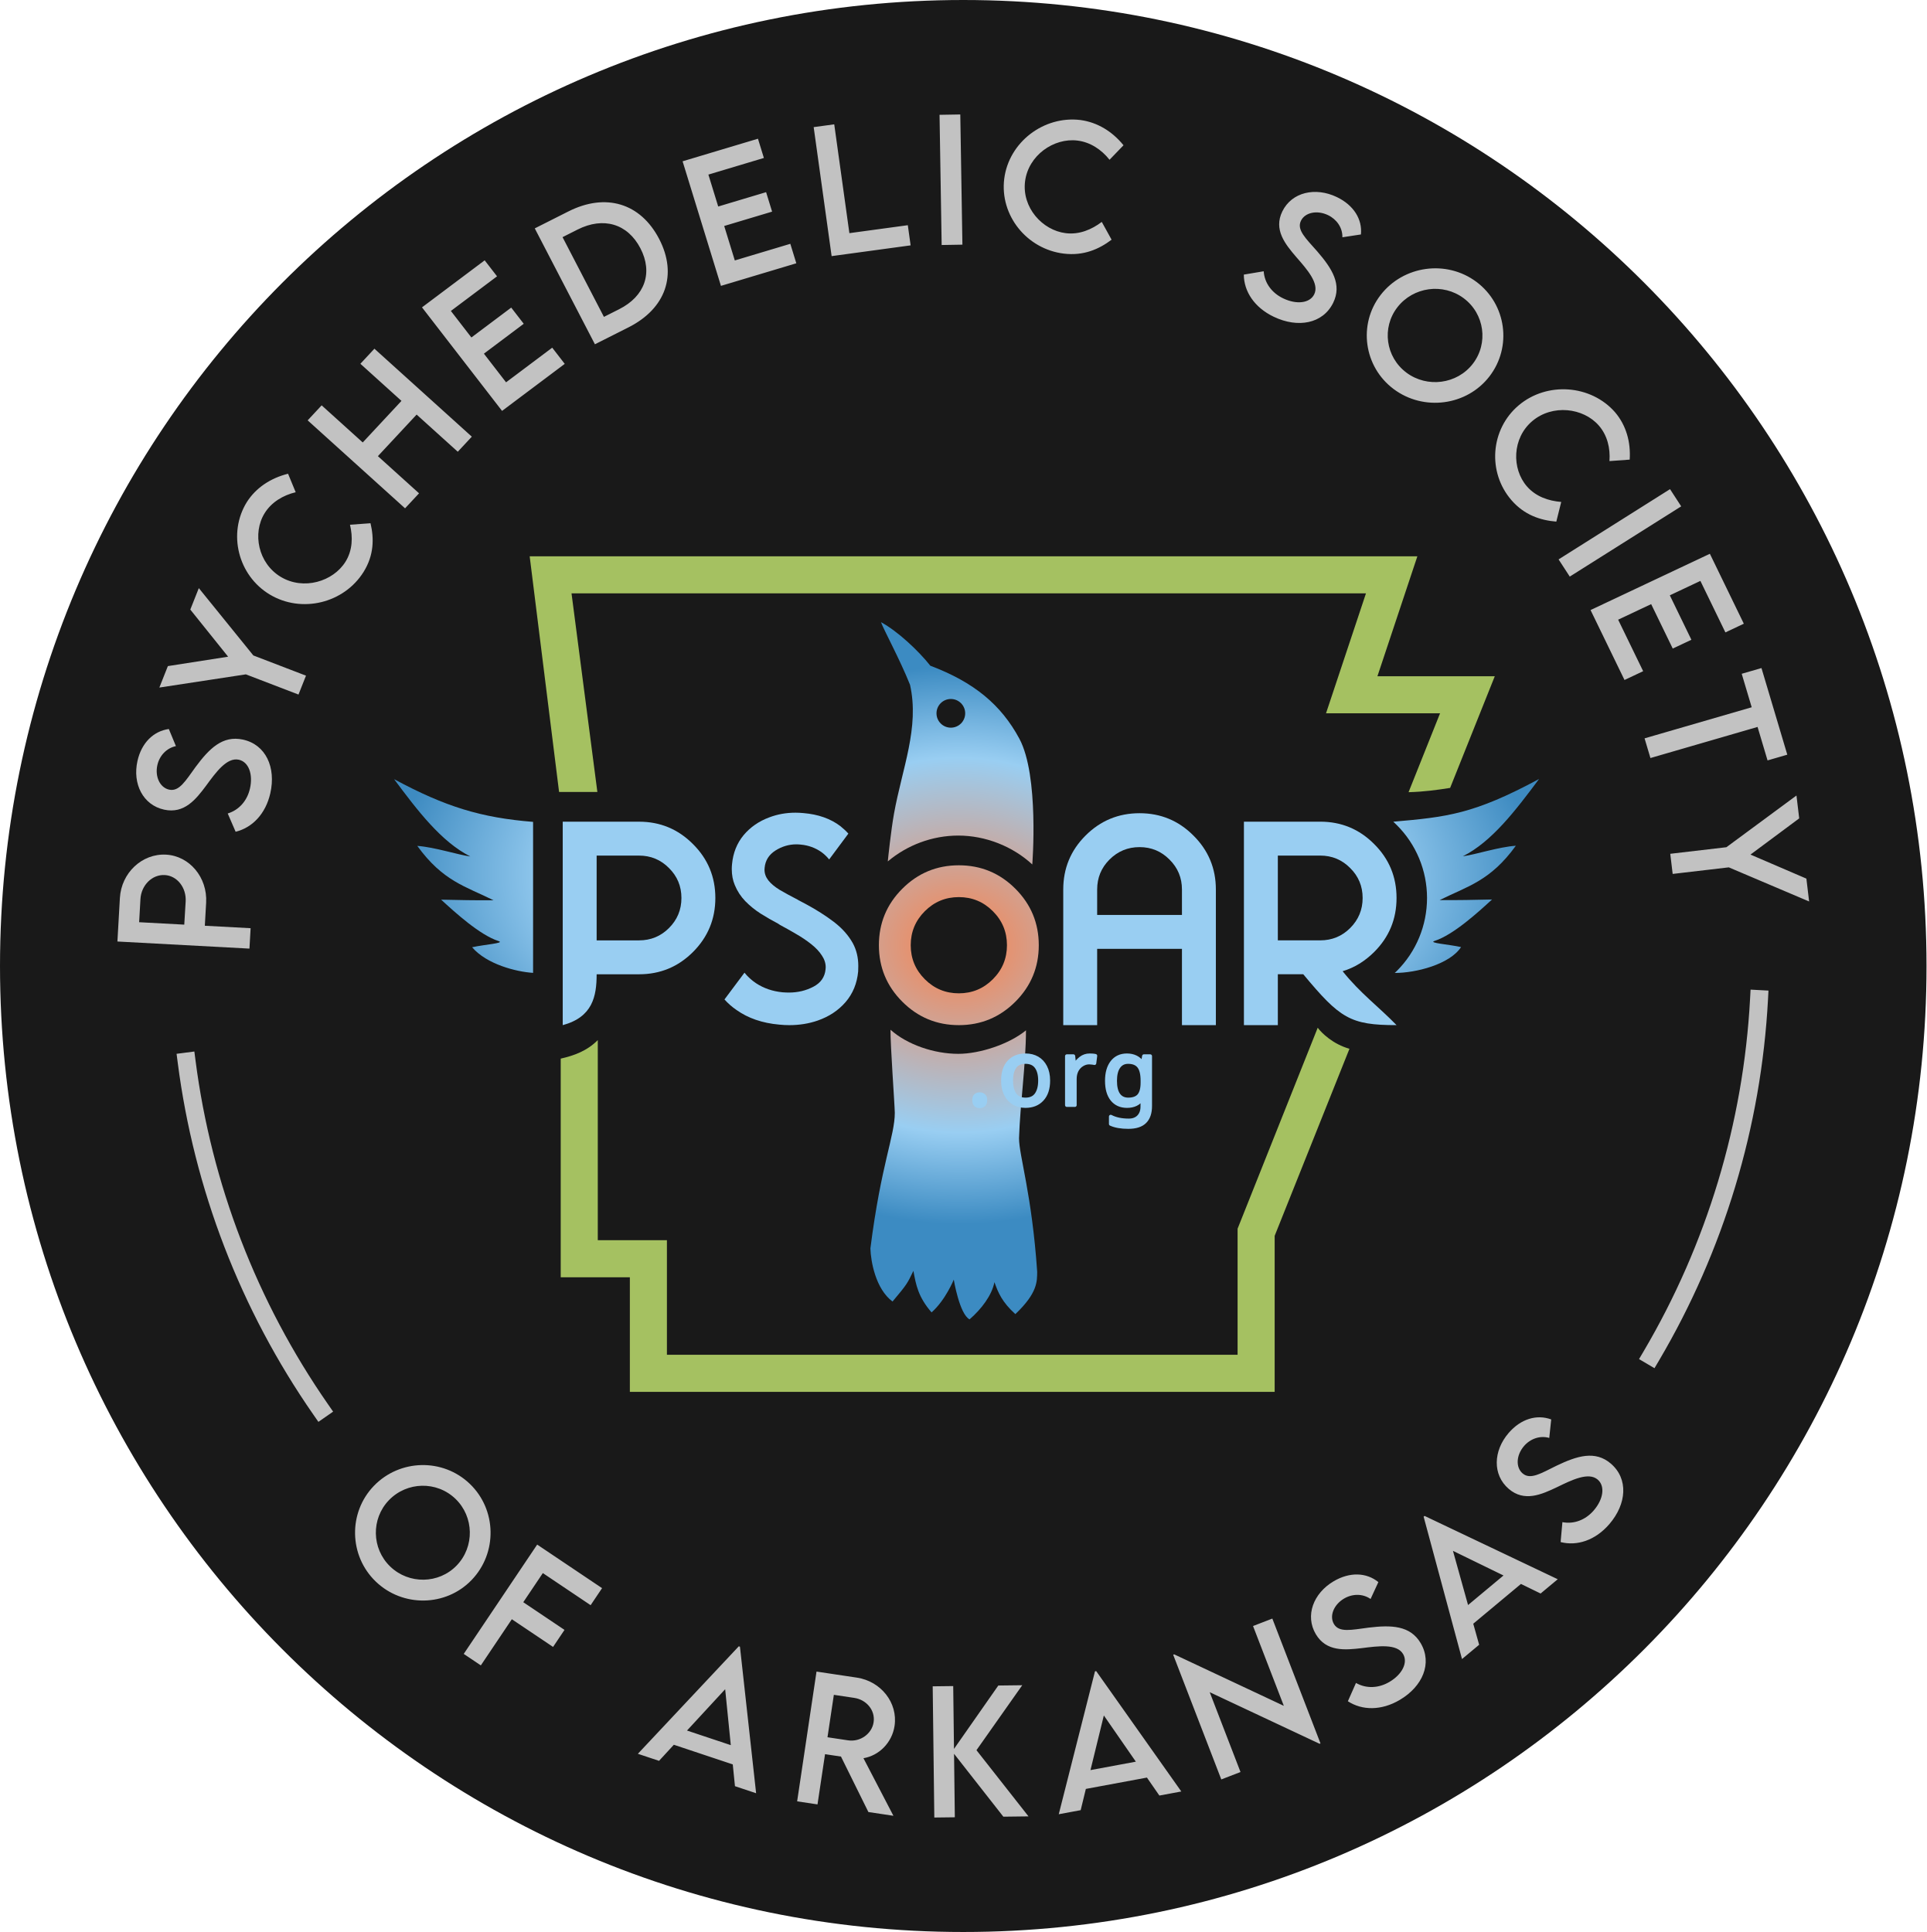
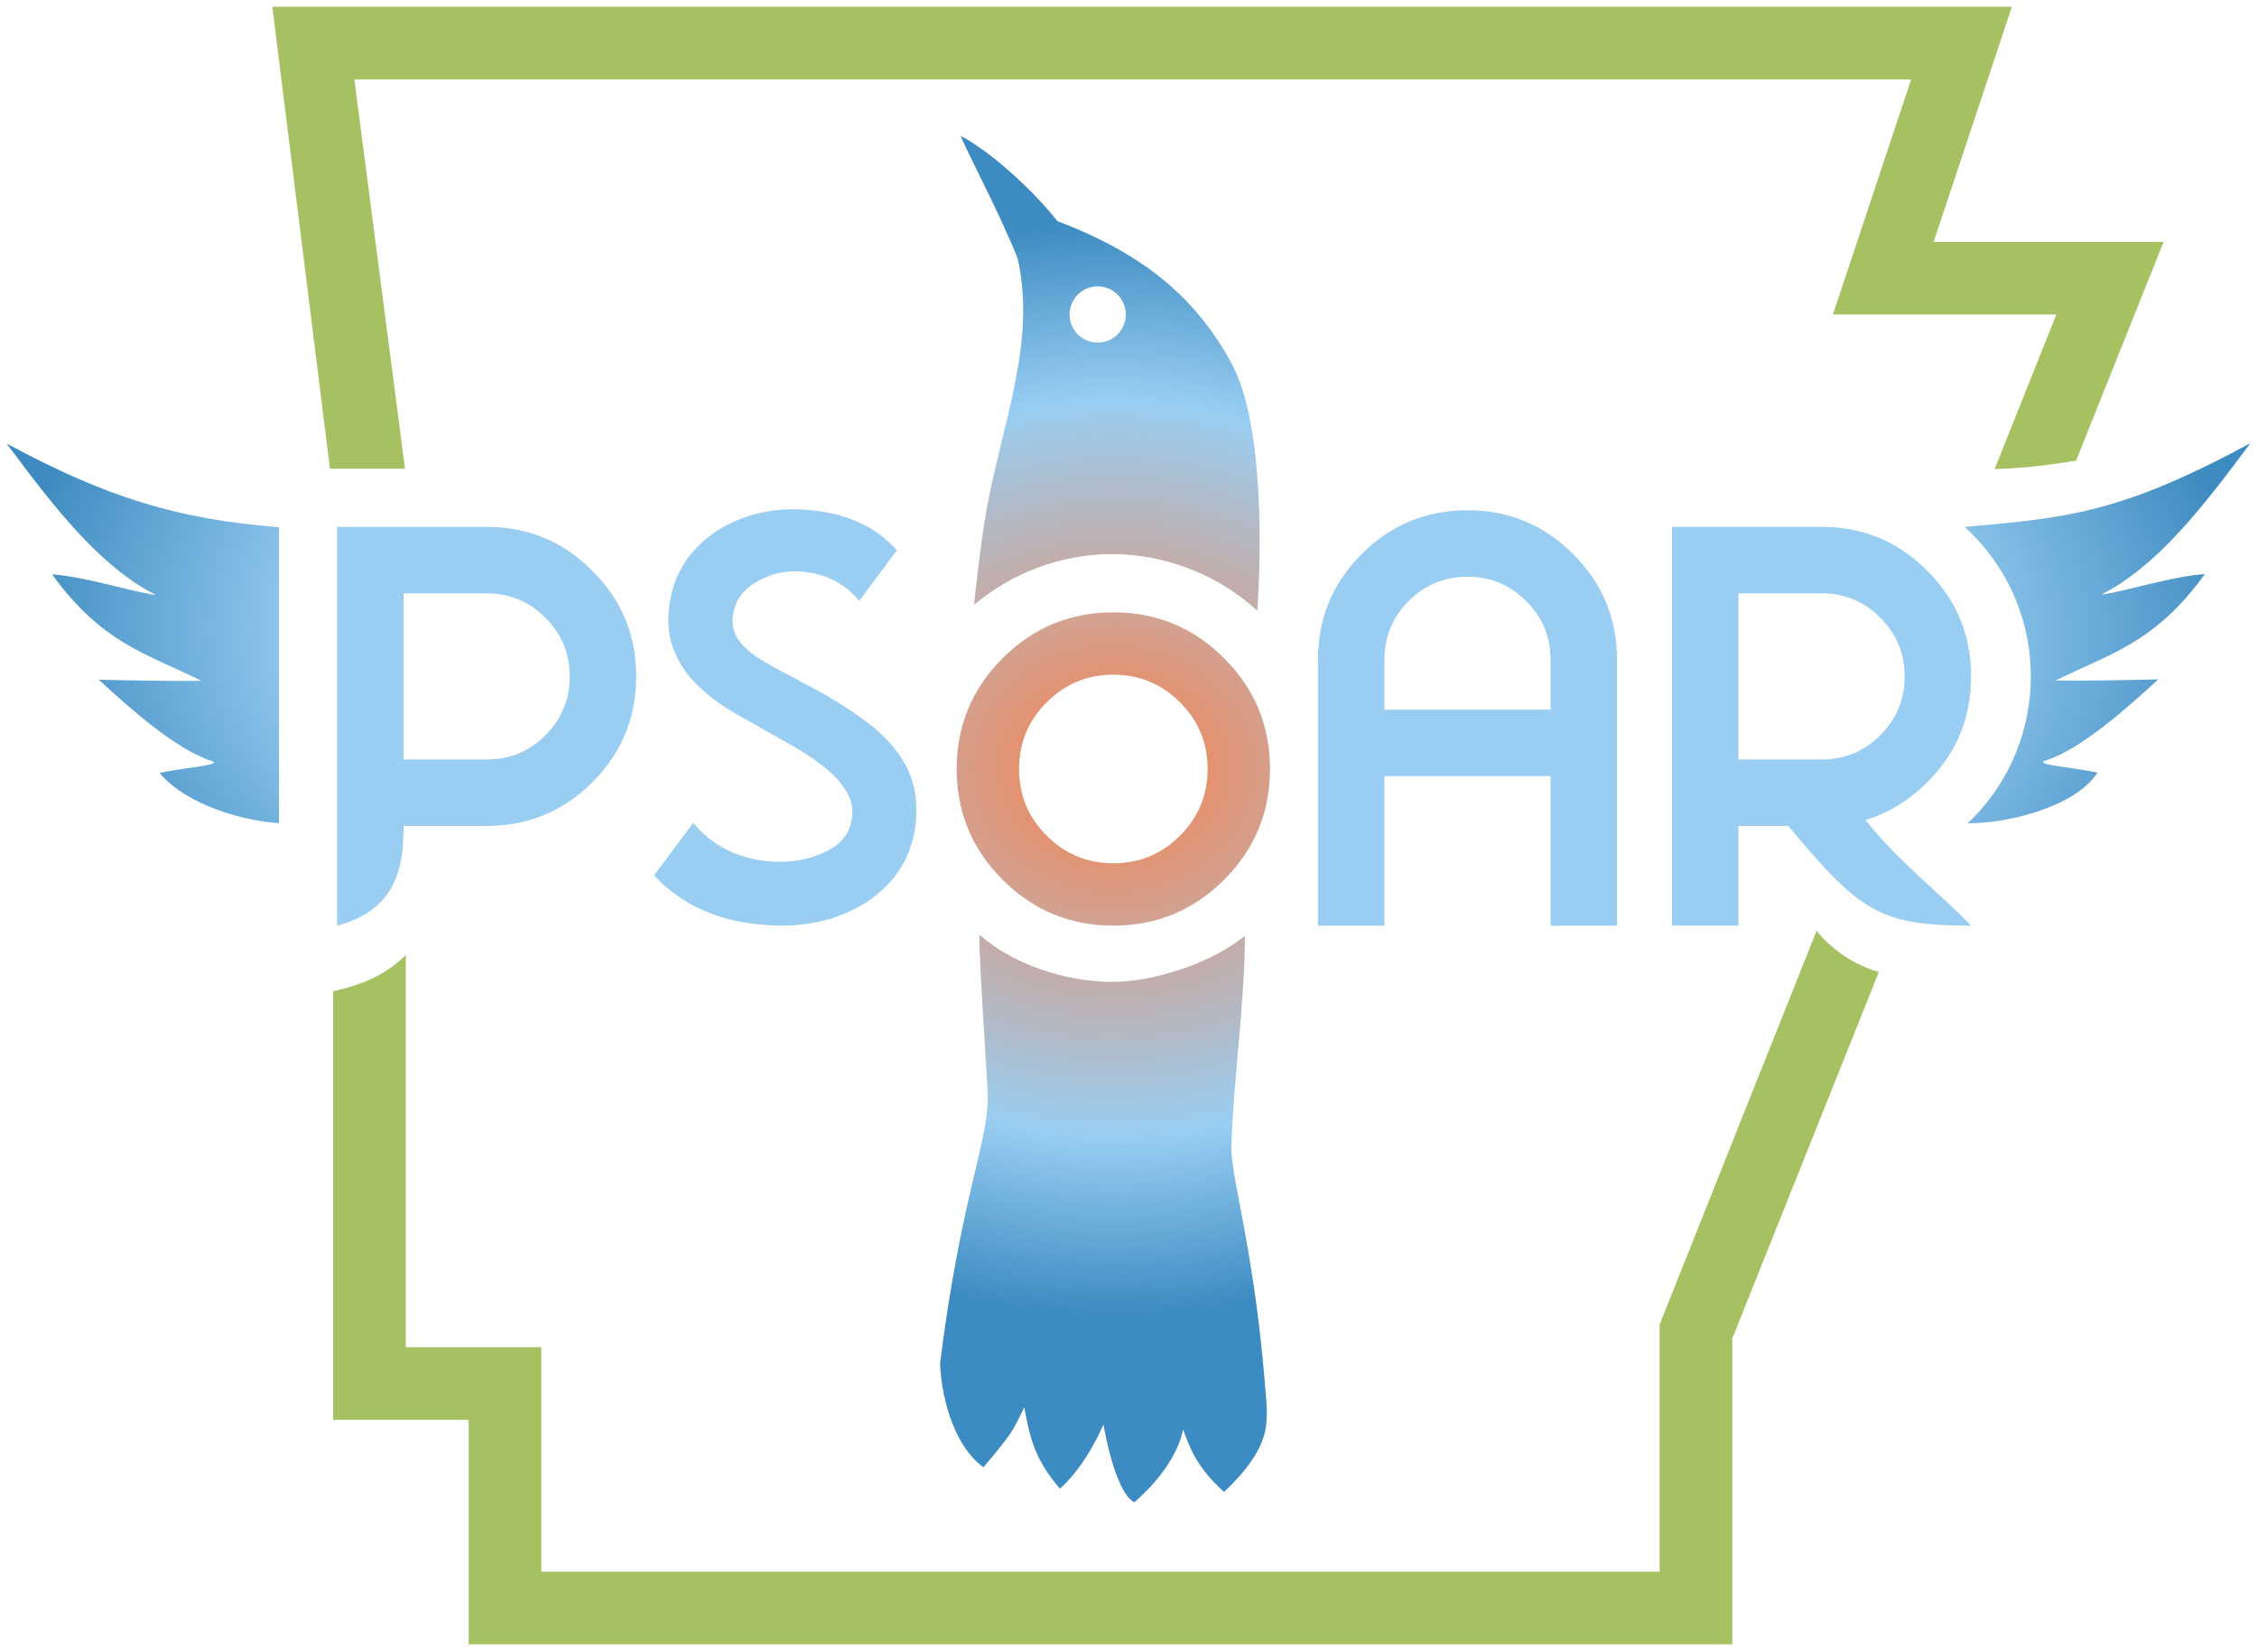
- <svg xmlns="http://www.w3.org/2000/svg" xmlns:xlink="http://www.w3.org/1999/xlink" width="284.243mm" height="285.111mm" viewBox="0 0 284.243 285.111" version="1.1" id="svg1">
+ <svg xmlns="http://www.w3.org/2000/svg" xmlns:xlink="http://www.w3.org/1999/xlink" viewBox="57.646 81.595 169.928 124.304" width="169.9" height="124.3" role="img" aria-label="PSoAR">
  <defs id="defs1">
    <linearGradient id="linearGradient5">
      <stop style="stop-color:#99cef2;stop-opacity:1;" offset="0.716" id="stop7" />
      <stop style="stop-color:#3e8bc1;stop-opacity:1;" offset="1" id="stop6" />
    </linearGradient>
    <linearGradient id="linearGradient4">
      <stop style="stop-color:#fa814b;stop-opacity:1;" offset="0" id="stop3" />
      <stop style="stop-color:#99cef2;stop-opacity:1;" offset="0.672" id="stop5" />
      <stop style="stop-color:#3c8bc2;stop-opacity:1;" offset="1" id="stop4" />
    </linearGradient>
    <radialGradient xlink:href="#linearGradient5" id="radialGradient42" gradientUnits="userSpaceOnUse" gradientTransform="matrix(0.2646032,0.00203266,-0.0010036,0.1306464,-162.1575,-496.3347)" cx="1775.643" cy="5240.398" fx="1775.643" fy="5240.398" r="319.233" />
    <radialGradient xlink:href="#linearGradient4" id="radialGradient43" gradientUnits="userSpaceOnUse" gradientTransform="matrix(-0.00693383,0.8762682,-1.002625,-0.007934,5102.217,-1375.752)" cx="1843.894" cy="4775.607" fx="1843.894" fy="4775.607" r="46.942" />
  </defs>
-   <g id="layer1" transform="translate(-950.8845,-30.24992)">
-     <ellipse style="fill:#191919;fill-opacity:1;stroke-width:0.528" id="path1" cx="1093.006" cy="172.805" rx="142.121" ry="142.555" />
-     <g id="g2" transform="translate(719.3104,240.1275)">
-       <path style="fill:none;fill-opacity:1;stroke:#c2c2c2;stroke-width:2.646;stroke-linecap:square;stroke-linejoin:miter;stroke-dasharray:none;stroke-opacity:1" id="path179-2" d="M 272.39,59.855 A 115.957,115.957 0 0 1 264.462,5.42" transform="rotate(-12.78154)" />
-       <path style="font-size:24.789px;line-height:1.1;font-family:'LEMON MILK';-inkscape-font-specification:'LEMON MILK, Normal';letter-spacing:2.117px;word-spacing:6.35px;fill:#c2c2c2;stroke-width:5.741;stroke-linecap:square" d="m 268.379,-69.888 0.171,-3.012 -6.755,-0.363 0.193,-3.404 c 0.21,-3.714 -2.445,-6.901 -5.914,-7.088 -3.541,-0.19 -6.601,2.69 -6.812,6.403 l -0.364,6.416 z m -9.413,-6.942 -0.205,3.404 -6.659,-0.358 0.193,-3.404 c 0.117,-2.059 1.722,-3.656 3.584,-3.556 1.825,0.098 3.216,1.856 3.087,3.915 z m 12.495,-16.006 c 0.855,-3.807 -0.672,-7.166 -4.051,-7.898 -3.002,-0.65 -4.973,1.34 -6.963,4.022 -1.505,2.067 -2.426,3.686 -3.915,3.364 -1.347,-0.292 -2.126,-1.901 -1.739,-3.624 0.306,-1.362 1.317,-2.498 2.736,-2.801 l -1.045,-2.522 c -2.264,0.315 -4.026,2.034 -4.627,4.711 -0.758,3.376 0.818,6.514 3.938,7.19 2.99,0.648 4.697,-1.546 6.184,-3.532 1.449,-1.981 3.066,-4.219 4.827,-3.838 1.454,0.315 2.124,2.133 1.651,4.24 -0.405,1.805 -1.606,3.18 -3.284,3.696 l 1.167,2.695 c 2.439,-0.595 4.429,-2.618 5.122,-5.703 z m 4.154,-14.544 1.106,-2.788 -7.767,-2.982 -8.046,-9.937 -1.256,3.166 5.58,6.955 -8.89,1.387 -1.256,3.166 12.763,-1.948 z m 9.616,-18.121 c 1.515,-2.443 1.547,-4.896 1.009,-7.161 l -3.028,0.221 c 0.436,1.812 0.386,3.767 -0.655,5.446 -1.824,2.942 -6.202,4.266 -9.559,2.25 -3.336,-2.004 -4.22,-6.432 -2.377,-9.404 0.997,-1.608 2.699,-2.64 4.58,-3.089 l -1.128,-2.731 c -2.588,0.653 -4.725,2.066 -6.075,4.175 -2.859,4.612 -1.315,10.833 3.374,13.649 4.699,2.822 10.975,1.296 13.859,-3.356 z m -0.485,-30.693 6.062,5.476 -5.715,6.135 -6.062,-5.476 -2.063,2.215 14.37,12.981 2.063,-2.215 -6.071,-5.484 5.715,-6.135 6.071,5.484 2.071,-2.224 -14.37,-12.981 z m 20.163,-12.906 -1.825,-2.36 -9.248,6.94 11.813,15.28 9.248,-6.94 -1.847,-2.389 -6.811,5.111 -3.268,-4.228 5.876,-4.41 -1.847,-2.389 -5.876,4.41 -3.027,-3.915 z m 10.513,-9.569 -4.947,2.495 8.876,17.103 4.947,-2.495 c 5.519,-2.783 7.256,-7.796 4.53,-13.047 -2.748,-5.294 -7.893,-6.849 -13.406,-4.055 z m 7.51,14.418 -2.253,1.136 -6.106,-11.766 2.22,-1.12 c 3.816,-1.924 7.387,-0.861 9.27,2.768 1.872,3.607 0.663,7.068 -3.131,8.982 z m 21.347,-22.316 -0.874,-2.84 -11.12,3.332 5.658,18.384 11.12,-3.332 -0.884,-2.874 -8.19,2.454 -1.565,-5.086 7.066,-2.117 -0.884,-2.874 -7.066,2.117 -1.449,-4.71 z m 12.614,11.097 -2.234,-16.06 -3.034,0.413 2.648,19.036 11.656,-1.587 -0.414,-2.976 z m 13.615,1.75 3.062,-0.052 -0.313,-19.214 -3.062,0.052 z m 18.032,1.269 c 2.883,0.35 5.165,-0.635 7.04,-2.053 l -1.449,-2.626 c -1.498,1.14 -3.326,1.903 -5.307,1.663 -3.471,-0.421 -6.496,-3.803 -6.01,-7.648 0.482,-3.822 4.216,-6.444 7.723,-6.019 1.898,0.23 3.551,1.332 4.74,2.833 l 2.063,-2.14 c -1.668,-2.052 -3.853,-3.386 -6.359,-3.726 -5.441,-0.66 -10.562,3.296 -11.24,8.668 -0.679,5.383 3.311,10.384 8.8,11.05 z m 30.979,9.325 c 3.559,1.702 7.232,1.019 8.747,-2.049 1.345,-2.724 -0.158,-5.074 -2.34,-7.602 -1.688,-1.921 -3.071,-3.179 -2.404,-4.53 0.604,-1.223 2.375,-1.595 3.986,-0.825 1.273,0.609 2.158,1.841 2.125,3.27 l 2.735,-0.416 c 0.219,-2.242 -1.065,-4.327 -3.568,-5.524 -3.156,-1.509 -6.623,-0.727 -8.021,2.104 -1.34,2.713 0.426,4.857 2.038,6.742 1.617,1.847 3.448,3.916 2.658,5.514 -0.651,1.319 -2.603,1.539 -4.573,0.598 -1.687,-0.807 -2.764,-2.276 -2.88,-4.002 l -2.934,0.493 c 0.016,2.474 1.547,4.85 4.431,6.229 z m 17.68,10.666 c 4.422,3.307 10.785,2.464 14.126,-1.866 3.371,-4.369 2.503,-10.649 -1.909,-13.949 -4.422,-3.307 -10.78,-2.431 -14.151,1.938 -3.341,4.331 -2.479,10.577 1.934,13.877 z m 1.876,-2.431 c -3.064,-2.291 -3.661,-6.617 -1.338,-9.628 2.337,-3.03 6.738,-3.633 9.801,-1.341 3.064,2.291 3.673,6.641 1.335,9.671 -2.323,3.011 -6.735,3.59 -9.799,1.299 z m 15.517,18.842 c 1.89,2.171 4.249,2.956 6.603,3.149 l 0.725,-2.905 c -1.885,-0.15 -3.757,-0.797 -5.056,-2.289 -2.276,-2.614 -2.197,-7.122 0.79,-9.647 2.969,-2.509 7.519,-1.974 9.818,0.667 1.244,1.429 1.712,3.341 1.563,5.24 l 2.987,-0.216 c 0.171,-2.625 -0.53,-5.062 -2.148,-6.975 -3.567,-4.097 -10.054,-4.565 -14.227,-1.039 -4.182,3.534 -4.654,9.882 -1.055,14.015 z m 6.939,8.723 1.649,2.539 16.441,-10.367 -1.649,-2.539 z m 24.611,10.774 2.719,-1.283 -5.009,-10.32 -17.605,8.305 5.009,10.32 2.752,-1.298 -3.689,-7.6 4.871,-2.298 3.183,6.558 2.752,-1.298 -3.183,-6.558 4.511,-2.128 z m 9.133,18.045 -3.811,-12.784 -2.915,0.846 1.473,4.94 -15.806,4.589 0.866,2.904 15.806,-4.589 1.473,4.94 z m -17.268,14.626 0.355,2.971 8.282,-0.969 11.851,5.036 -0.403,-3.374 -8.249,-3.548 7.188,-5.342 -0.403,-3.374 -10.34,7.631 z" id="text179-2" aria-label="PSYCHEDELIC SOCIETY" />
-       <path d="m 287.015,23.516 c 3.972,3.824 10.341,3.72 14.14,-0.226 3.832,-3.981 3.711,-10.367 -0.252,-14.182 -3.972,-3.824 -10.341,-3.686 -14.173,0.295 -3.799,3.946 -3.678,10.298 0.285,14.114 z m 2.133,-2.215 c -2.752,-2.649 -2.835,-7.048 -0.194,-9.791 2.658,-2.76 7.065,-2.853 9.817,-0.203 2.752,2.649 2.844,7.074 0.187,9.834 -2.641,2.743 -7.057,2.81 -9.809,0.161 z m 29.568,5.703 1.688,-2.513 -9.573,-6.43 -10.837,16.134 2.523,1.694 4.574,-6.811 6.083,4.086 1.688,-2.513 -6.083,-4.086 2.887,-4.298 z m 21.295,26.71 3.122,1.041 -2.385,-21.626 -0.171,-0.057 -14.89,15.863 3.122,1.041 2.185,-2.374 8.694,2.9 z m -7.075,-8.21 5.631,-6.099 0.83,8.254 z m 30.455,12.579 -4.422,-8.497 c 2.305,-0.383 4.219,-2.295 4.589,-4.766 0.511,-3.409 -2,-6.592 -5.563,-7.126 l -5.951,-0.892 -2.859,19.151 3.005,0.451 1.112,-7.413 2.352,0.353 4.044,8.186 z m -9.728,-11.589 0.939,-6.26 3.017,0.452 c 1.782,0.267 3.117,1.816 2.849,3.597 -0.256,1.711 -1.984,2.946 -3.788,2.663 z m 29.657,11.676 -7.676,-9.768 6.754,-9.585 -3.531,0.043 -6.54,9.354 -0.114,-9.273 -3.027,0.037 0.238,19.362 3.027,-0.037 -0.115,-9.369 7.274,9.281 z m 19.31,-3.072 3.236,-0.601 -12.559,-17.766 -0.177,0.033 -5.346,21.09 3.236,-0.601 0.762,-3.135 9.011,-1.673 z m -10.166,-3.757 1.973,-8.063 4.723,6.82 z m 23.985,-21.261 4.543,11.779 -16.179,-7.599 -0.146,0.056 7.098,18.402 2.835,-1.094 -4.543,-11.779 16.21,7.613 0.135,-0.052 -7.107,-18.425 z m 21.657,10.899 c 3.382,-1.998 4.823,-5.416 3.076,-8.374 -1.552,-2.627 -4.351,-2.69 -7.672,-2.29 -2.54,0.328 -4.356,0.773 -5.126,-0.53 -0.696,-1.179 -0.038,-2.851 1.493,-3.756 1.21,-0.715 2.731,-0.762 3.914,0.06 l 1.15,-2.493 c -1.764,-1.428 -4.221,-1.525 -6.6,-0.12 -2.999,1.772 -4.244,5.073 -2.631,7.804 1.545,2.617 4.316,2.348 6.784,2.062 2.439,-0.311 5.182,-0.675 6.092,0.866 0.751,1.272 -0.134,3.009 -2.006,4.115 -1.603,0.947 -3.429,1.021 -4.943,0.157 l -1.195,2.701 c 2.088,1.362 4.924,1.416 7.665,-0.202 z m 20.771,-15.696 2.528,-2.108 -19.648,-9.344 -0.138,0.115 5.663,21.007 2.528,-2.108 -0.87,-3.106 7.039,-5.87 z m -10.704,1.7 -2.227,-7.997 7.457,3.635 z m 20.851,-11.948 c 2.561,-2.978 2.828,-6.678 0.223,-8.918 -2.313,-1.989 -4.984,-1.149 -8.002,0.296 -2.3,1.127 -3.877,2.132 -5.024,1.145 -1.038,-0.893 -0.952,-2.688 0.207,-4.036 0.916,-1.066 2.341,-1.599 3.726,-1.2 l 0.288,-2.73 c -2.129,-0.785 -4.487,-0.088 -6.288,2.007 -2.271,2.641 -2.389,6.168 0.015,8.236 2.304,1.982 4.841,0.837 7.087,-0.227 2.21,-1.078 4.69,-2.304 6.047,-1.137 1.12,0.963 0.84,2.892 -0.578,4.541 -1.214,1.412 -2.919,2.068 -4.631,1.737 l -0.264,2.941 c 2.415,0.619 5.118,-0.241 7.194,-2.654 z" id="text180-4" style="font-size:24.601px;line-height:1.1;font-family:'LEMON MILK';-inkscape-font-specification:'LEMON MILK, Normal';text-align:center;letter-spacing:3.969px;word-spacing:2.117px;text-anchor:middle;fill:#c2c2c2;stroke-width:5.785;stroke-linecap:square" aria-label="OF ARKANSAS " />
-       <path style="fill:none;fill-opacity:1;stroke:#c2c2c2;stroke-width:2.646;stroke-linecap:square;stroke-linejoin:miter;stroke-dasharray:none;stroke-opacity:1" id="path181-9" d="m -468.535,-79.978 a 115.956,115.956 0 0 1 -7.928,-54.435" transform="matrix(-0.9889954,-0.1479463,-0.1479463,0.9889954,0,0)" />
+   <g transform="translate(-950.8845,-30.24992)">
+     <g transform="translate(719.3104,240.1275)">
      <g id="g42" transform="translate(71.7604,-272.5211)">
        <path style="color:#000000;fill:#fbfbfb;fill-opacity:1;stroke-width:0.265;stroke-linecap:square;-inkscape-stroke:none" d="m 267.205,190.155 v 0.02 c 0,0.003 1.3e-4,0.006 -0.003,0.009 z" id="path22" />
        <path style="color:#000000;fill:#fbfbfb;fill-opacity:1;stroke-width:0.265;stroke-linecap:square;-inkscape-stroke:none" d="m 369.25,182.802 c 0.003,0.003 0.003,0.004 0.005,0.007 0,0 0.003,0 0.003,0.003 l -0.008,-0.008 z" id="path28" />
        <path style="color:#000000;fill:#a5c161;fill-opacity:1;stroke-width:0.265;stroke-linecap:square;-inkscape-stroke:none" d="m 358.915,217.415 c -2.422,-0.686 -4.085,-2.298 -4.684,-3.105 l -11.822,29.658 v 18.606 h -84.197 v -16.909 h -10.2 v -29.534 c -1.579,1.608 -3.544,2.302 -5.469,2.736 v 32.267 h 10.201 v 16.909 h 2.734 92.401 v -23.022 z" id="path29" />
        <path style="color:#000000;fill:#a5c161;fill-opacity:1;stroke-width:0.265;stroke-linecap:square;-inkscape-stroke:none" d="m 237.963,144.738 4.338,34.781 h 5.65 l -3.814,-29.312 h 117.213 l -5.893,17.702 h 16.824 l -4.647,11.641 c 2.4,-0.071 4.24,-0.335 6.134,-0.634 l 6.588,-16.476 h -17.315 l 5.893,-17.701 z" id="path30" />
        <path id="path31" style="fill:#fbfbfb;fill-opacity:1;stroke:none;stroke-width:0.5;stroke-linejoin:round" d="m 363.47,187.813 c 0.003,0.003 0.004,0.006 0.006,0.008 0.003,0.003 0.006,0.005 0.009,0.008 z" />
        <path id="path32" style="fill:#fbfbfb;fill-opacity:1;stroke:none;stroke-width:0.5;stroke-linejoin:round" d="m 361.814,187.337 c 0.005,0.005 0.008,0.012 0.013,0.016 0.004,0.005 0.01,0.008 0.015,0.012 z" />
        <path id="path33" style="fill:#fbfbfb;fill-opacity:1;stroke:none;stroke-width:0.5;stroke-linejoin:round" d="m 361.812,187.336 0.03,0.03 c -0.005,-0.005 -0.01,-0.008 -0.015,-0.012 -0.005,-0.005 -0.009,-0.011 -0.013,-0.016 z" />
        <path id="path34" style="fill:#fbfbfb;fill-opacity:1;stroke:none;stroke-width:0.5;stroke-linejoin:round" d="m 260.319,187.813 c 0.003,0.003 0.004,0.006 0.006,0.008 0.003,0.003 0.006,0.005 0.009,0.008 z" />
        <path id="path35" style="fill:#fbfbfb;fill-opacity:1;stroke:none;stroke-width:0.53;stroke-linejoin:round" d="m 361.814,187.922 c 0.005,0.005 0.008,0.012 0.013,0.016 0.004,0.004 0.01,0.008 0.015,0.012 z" />
        <path style="fill:#fbfbfb;fill-opacity:1;stroke:none;stroke-width:7.938;stroke-linecap:square;stroke-linejoin:miter;stroke-dasharray:none;stroke-opacity:1" d="m 361.814,187.922 c 0.005,0.005 0.008,0.012 0.013,0.016 0.004,0.004 0.01,0.008 0.015,0.012 z" id="path36" />
        <path id="path37" style="fill:url(#radialGradient42);fill-opacity:1;stroke:none;stroke-width:7.938;stroke-linecap:square;stroke-linejoin:miter;stroke-dasharray:none;stroke-opacity:1" d="m 386.888,177.603 c -9.672,5.216 -13.629,5.611 -21.507,6.302 0.175,0.16 0.348,0.326 0.516,0.495 2.863,2.852 4.463,6.715 4.463,10.759 0,4.045 -1.592,7.908 -4.446,10.762 -0.104,0.104 -0.21,0.204 -0.318,0.302 3.075,0.017 8.117,-1.255 9.784,-3.817 -1.896,-0.415 -4.874,-0.601 -3.917,-0.905 2.769,-0.88 6.468,-4.262 8.487,-6.117 -2.478,0.058 -5.191,0.116 -7.727,0.087 4.157,-2.063 7.47,-2.808 11.243,-8.02 -2.586,0.188 -5.922,1.303 -7.821,1.558 4.292,-2.168 7.777,-6.757 11.243,-11.405 z m -168.928,0.025 c 3.466,4.648 6.951,9.237 11.243,11.405 -1.899,-0.255 -5.235,-1.37 -7.821,-1.558 3.773,5.212 7.086,5.957 11.243,8.02 -2.536,0.029 -5.248,-0.03 -7.727,-0.087 2.019,1.855 5.718,5.237 8.487,6.117 0.957,0.304 -2.02,0.491 -3.917,0.905 2.138,2.512 6.502,3.628 8.997,3.783 V 183.93 c -7.641,-0.613 -12.923,-2.214 -20.505,-6.302 z" />
        <path style="font-size:151.305px;font-family:'Film Noir Adventure';-inkscape-font-specification:'Film Noir Adventure, Normal';text-align:center;baseline-shift:baseline;text-anchor:middle;display:inline;overflow:visible;vector-effect:none;fill:#99cef2;fill-opacity:1;stroke-width:0.265;stroke-linecap:square;enable-background:accumulate;stop-color:#000000" d="m 343.344,183.9 v 30.025 h 5.004 v -7.506 h 3.753 c 5.414,6.509 6.919,7.506 13.761,7.506 -2.616,-2.705 -5.357,-4.704 -7.956,-7.956 1.733,-0.521 3.29,-1.473 4.672,-2.854 2.189,-2.189 3.284,-4.841 3.284,-7.956 0,-3.114 -1.101,-5.767 -3.303,-7.956 -2.189,-2.202 -4.842,-3.303 -7.956,-3.303 z m 5.004,5.004 h 6.255 c 1.733,0 3.206,0.613 4.418,1.838 1.225,1.212 1.838,2.685 1.838,4.418 0,1.733 -0.613,3.212 -1.838,4.437 -1.212,1.212 -2.685,1.818 -4.418,1.818 h -6.255 z" id="path38" />
        <path style="font-size:151.305px;font-family:'Film Noir Adventure';-inkscape-font-specification:'Film Noir Adventure, Normal';text-align:center;baseline-shift:baseline;text-anchor:middle;display:inline;overflow:visible;vector-effect:none;fill:#99cef2;fill-opacity:1;stroke-width:0.265;stroke-linecap:square;enable-background:accumulate;stop-color:#000000" d="m 242.839,183.902 v 30.025 c 4.415,-1.187 5.004,-4.267 5.004,-7.506 h 6.255 c 3.115,0 5.766,-1.095 7.956,-3.284 2.202,-2.202 3.304,-4.861 3.304,-7.975 0,-3.115 -1.101,-5.767 -3.304,-7.956 -2.189,-2.202 -4.841,-3.303 -7.956,-3.303 z m 5.004,5.004 h 6.255 c 1.733,0 3.206,0.613 4.418,1.838 1.225,1.212 1.837,2.685 1.837,4.418 0,1.733 -0.612,3.212 -1.837,4.437 -1.212,1.212 -2.685,1.818 -4.418,1.818 h -6.255 z" id="path39" />
        <path id="path40" style="font-size:151.305px;font-family:'Film Noir Adventure';-inkscape-font-specification:'Film Noir Adventure, Normal';text-align:center;text-anchor:middle;fill:#99cef2;fill-opacity:1;stroke-width:2.085;stroke-linecap:round;stroke-linejoin:round" d="m 327.946,182.651 c -3.115,0 -5.773,1.101 -7.975,3.304 -2.189,2.189 -3.284,4.841 -3.284,7.956 v 20.016 h 5.004 v -11.259 h 12.51 v 11.259 h 5.004 v -20.016 c 0,-3.115 -1.101,-5.766 -3.304,-7.956 -2.189,-2.202 -4.841,-3.304 -7.956,-3.304 z m 0,5.004 c 1.733,0 3.206,0.613 4.418,1.838 1.225,1.212 1.837,2.685 1.837,4.418 v 3.753 h -12.51 v -3.753 c 0,-1.733 0.606,-3.206 1.818,-4.418 1.225,-1.225 2.704,-1.838 4.437,-1.838 z" />
        <path style="font-size:151.305px;font-family:'Film Noir Adventure';-inkscape-font-specification:'Film Noir Adventure, Normal';text-align:center;text-anchor:middle;fill:#99cef2;fill-opacity:1;stroke-width:2.085;stroke-linecap:round;stroke-linejoin:round" d="m 277.633,195.493 1.075,0.567 c 1.551,0.834 2.932,1.714 4.144,2.639 1.212,0.925 2.144,1.974 2.795,3.147 0.534,0.99 0.801,2.105 0.801,3.343 0,0.274 -0.007,0.547 -0.02,0.821 -0.169,1.772 -0.788,3.277 -1.857,4.515 -1.069,1.238 -2.45,2.15 -4.144,2.737 -1.29,0.443 -2.678,0.665 -4.164,0.665 -0.482,0 -0.977,-0.026 -1.486,-0.078 -2.489,-0.222 -4.594,-0.945 -6.314,-2.17 -0.665,-0.456 -1.251,-0.971 -1.759,-1.544 l 2.952,-3.949 c 0.482,0.599 1.056,1.121 1.72,1.564 1.134,0.743 2.43,1.186 3.89,1.329 0.339,0.026 0.658,0.039 0.958,0.039 1.303,0 2.502,-0.287 3.597,-0.86 1.095,-0.573 1.694,-1.433 1.798,-2.58 0.013,-0.104 0.02,-0.202 0.02,-0.293 0,-0.599 -0.189,-1.179 -0.567,-1.74 -0.365,-0.573 -0.893,-1.134 -1.583,-1.681 -0.691,-0.547 -1.46,-1.062 -2.307,-1.544 -0.756,-0.443 -1.512,-0.867 -2.267,-1.271 l -0.293,-0.195 c -0.873,-0.456 -1.733,-0.951 -2.58,-1.486 -0.834,-0.534 -1.59,-1.147 -2.267,-1.837 -0.665,-0.691 -1.179,-1.479 -1.544,-2.365 -0.3,-0.704 -0.45,-1.492 -0.45,-2.365 0,-0.248 0.013,-0.495 0.039,-0.743 0.156,-1.655 0.723,-3.075 1.701,-4.261 0.99,-1.186 2.261,-2.065 3.812,-2.639 1.199,-0.456 2.483,-0.684 3.851,-0.684 0.378,0 0.769,0.02 1.173,0.059 2.176,0.182 3.988,0.821 5.434,1.916 0.443,0.352 0.841,0.723 1.192,1.114 l -2.834,3.812 c -0.339,-0.417 -0.723,-0.782 -1.153,-1.095 -0.899,-0.625 -1.903,-0.99 -3.01,-1.095 -0.235,-0.026 -0.456,-0.039 -0.665,-0.039 -1.108,0 -2.144,0.306 -3.108,0.919 -0.951,0.612 -1.479,1.453 -1.583,2.522 -0.013,0.091 -0.02,0.189 -0.02,0.293 0,0.573 0.189,1.101 0.567,1.583 0.378,0.482 0.938,0.951 1.681,1.407 0.756,0.443 1.629,0.919 2.619,1.427 z" id="path41" />
        <path id="path42" style="font-size:151.305px;font-family:'Film Noir Adventure';-inkscape-font-specification:'Film Noir Adventure, Normal';text-align:center;baseline-shift:baseline;text-anchor:middle;display:inline;overflow:visible;vector-effect:none;fill:url(#radialGradient43);fill-opacity:1;stroke-width:0.265;stroke-linecap:round;stroke-linejoin:round;enable-background:accumulate;stop-color:#000000" d="m 309.621,193.793 c 2.304,2.304 3.456,5.083 3.456,8.338 0,3.256 -1.152,6.035 -3.456,8.339 -2.304,2.304 -5.083,3.456 -8.338,3.456 -3.256,0 -6.035,-1.152 -8.339,-3.456 -2.304,-2.304 -3.456,-5.083 -3.456,-8.339 0,-3.256 1.152,-6.035 3.456,-8.338 2.304,-2.304 5.083,-3.456 8.339,-3.456 3.256,0 6.035,1.152 8.338,3.456 z m -13.358,3.319 c -1.387,1.387 -2.08,3.06 -2.08,5.019 0,1.96 0.693,3.633 2.08,5.02 1.387,1.387 3.06,2.08 5.02,2.08 1.96,0 3.633,-0.693 5.019,-2.08 1.387,-1.387 2.08,-3.06 2.08,-5.02 0,-1.96 -0.693,-3.633 -2.08,-5.019 -1.387,-1.387 -3.06,-2.08 -5.019,-2.08 -1.96,0 -3.633,0.693 -5.02,2.08 z m -5.061,17.495 c 2.43,2.177 6.391,3.554 10.003,3.554 3.179,0 7.515,-1.436 9.985,-3.469 -0.022,5.18 -0.863,10.774 -1.026,15.926 0,2.57 1.893,8.213 2.678,19.709 -0.027,1.341 0.128,3.065 -3.222,6.244 -1.966,-1.78 -2.544,-3.182 -3.084,-4.716 -0.389,1.95 -1.9,3.953 -3.672,5.491 -1.493,-0.775 -2.329,-5.864 -2.329,-5.864 0,0 -1.22,3.021 -3.277,4.836 -1.992,-2.3 -2.3,-4.079 -2.68,-6.13 -0.912,1.893 -0.914,1.946 -3.078,4.526 -2.497,-1.856 -3.208,-5.918 -3.265,-7.839 1.572,-12.433 3.599,-16.588 3.599,-20.01 -0.018,-1.236 -0.666,-10.074 -0.634,-12.259 z m 5.873,-53.723 c 6.474,2.449 10.453,5.777 13.134,10.762 2.947,5.48 1.91,18.568 1.91,18.568 -2.912,-2.693 -6.929,-4.262 -10.913,-4.262 -3.86,0 -7.548,1.409 -10.405,3.813 0.036,-0.406 0.473,-4.594 0.921,-7.077 1.196,-6.638 3.78,-12.679 2.358,-18.992 -1.515,-3.782 -3.848,-8.044 -4.285,-9.238 2.449,1.319 5.56,4.243 7.28,6.426 z m 0.911,7.027 c 0,1.169 0.948,2.117 2.117,2.117 1.169,0 2.117,-0.948 2.117,-2.117 0,-1.169 -0.948,-2.117 -2.117,-2.117 -1.169,0 -2.117,0.948 -2.117,2.117 z" />
      </g>
-       <text xml:space="preserve" style="font-style:normal;font-variant:normal;font-weight:normal;font-stretch:normal;font-size:13.485px;line-height:1.25;font-family:Comfortaa;-inkscape-font-specification:'Comfortaa, @wght=600';font-variant-ligatures:normal;font-variant-caps:normal;font-variant-numeric:normal;font-variant-east-asian:normal;font-variation-settings:'wght' 600;text-align:center;letter-spacing:0.87px;word-spacing:0px;writing-mode:lr-tb;direction:ltr;text-anchor:middle;fill:#99cef2;fill-opacity:1;stroke:#99cef2;stroke-width:0.529;stroke-linecap:round;stroke-linejoin:round;stroke-dasharray:none;stroke-opacity:1" x="402.826" y="-46.789" id="text45">
-         <tspan id="tspan45" style="font-style:normal;font-variant:normal;font-weight:normal;font-stretch:normal;font-size:13.485px;font-family:Comfortaa;-inkscape-font-specification:'Comfortaa, @wght=600';font-variant-ligatures:normal;font-variant-caps:normal;font-variant-numeric:normal;font-variant-east-asian:normal;font-variation-settings:'wght' 600;fill:#99cef2;fill-opacity:1;stroke:#99cef2;stroke-width:0.529;stroke-dasharray:none;stroke-opacity:1" x="403.261" y="-46.789">.org</tspan>
-       </text>
    </g>
  </g>
</svg>
